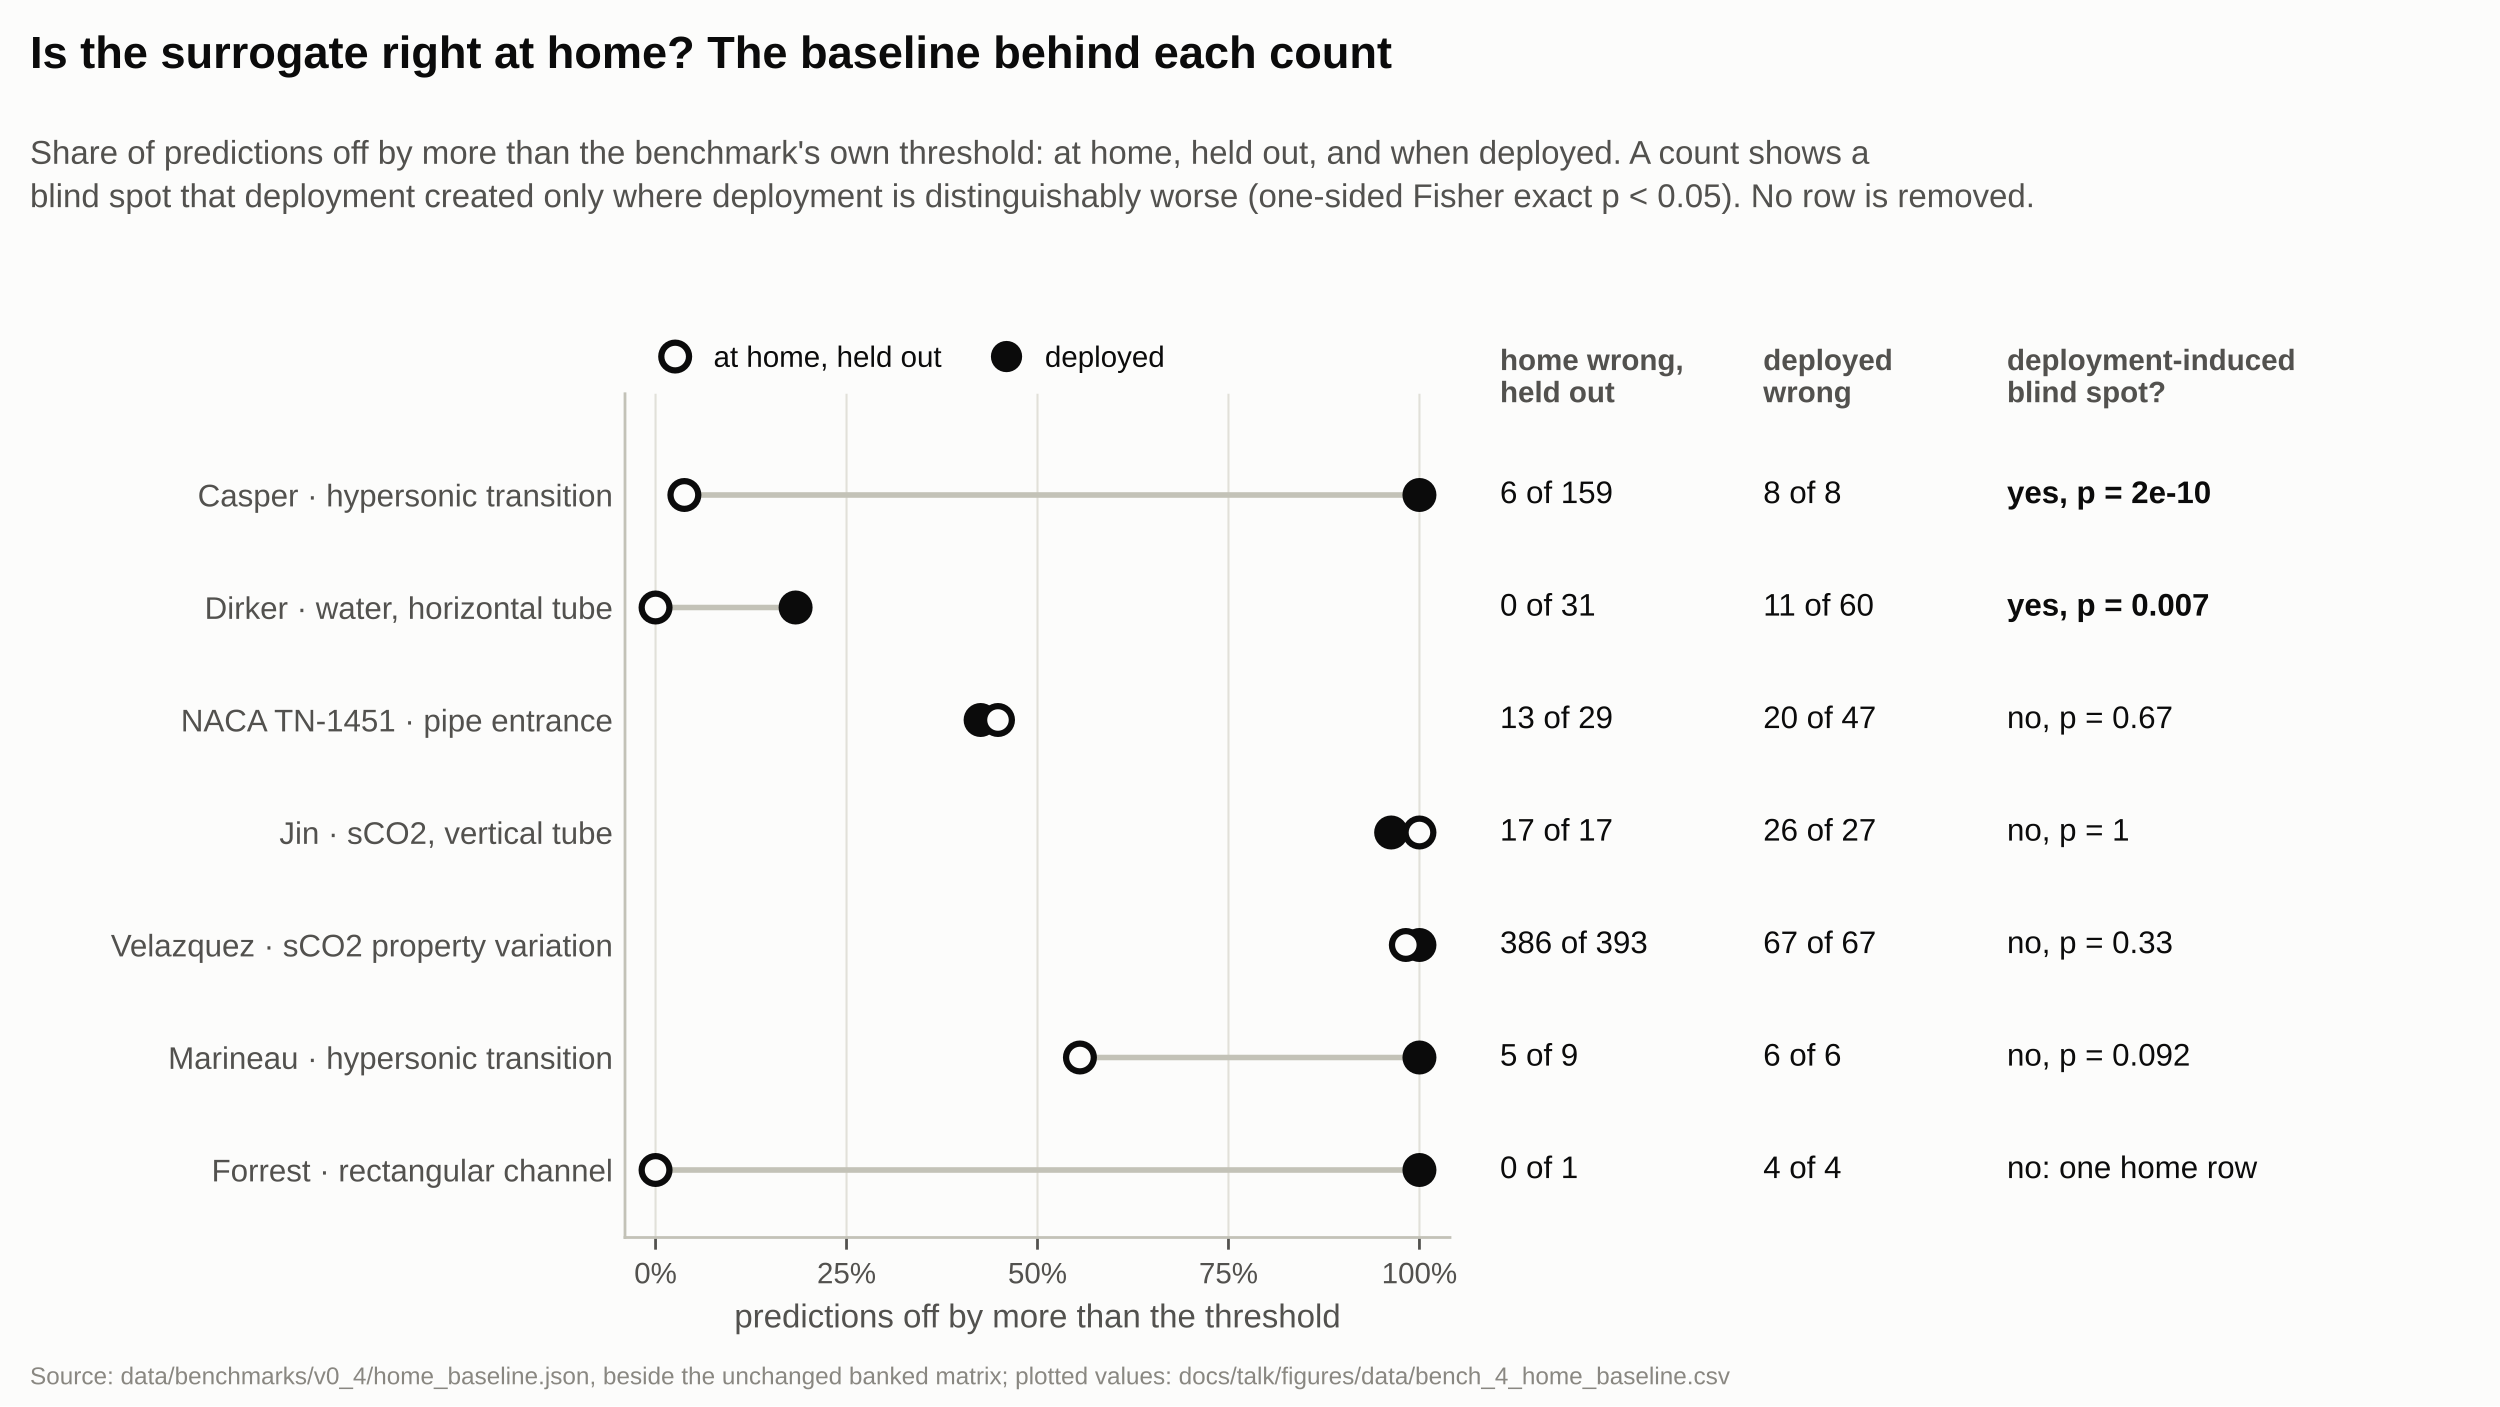
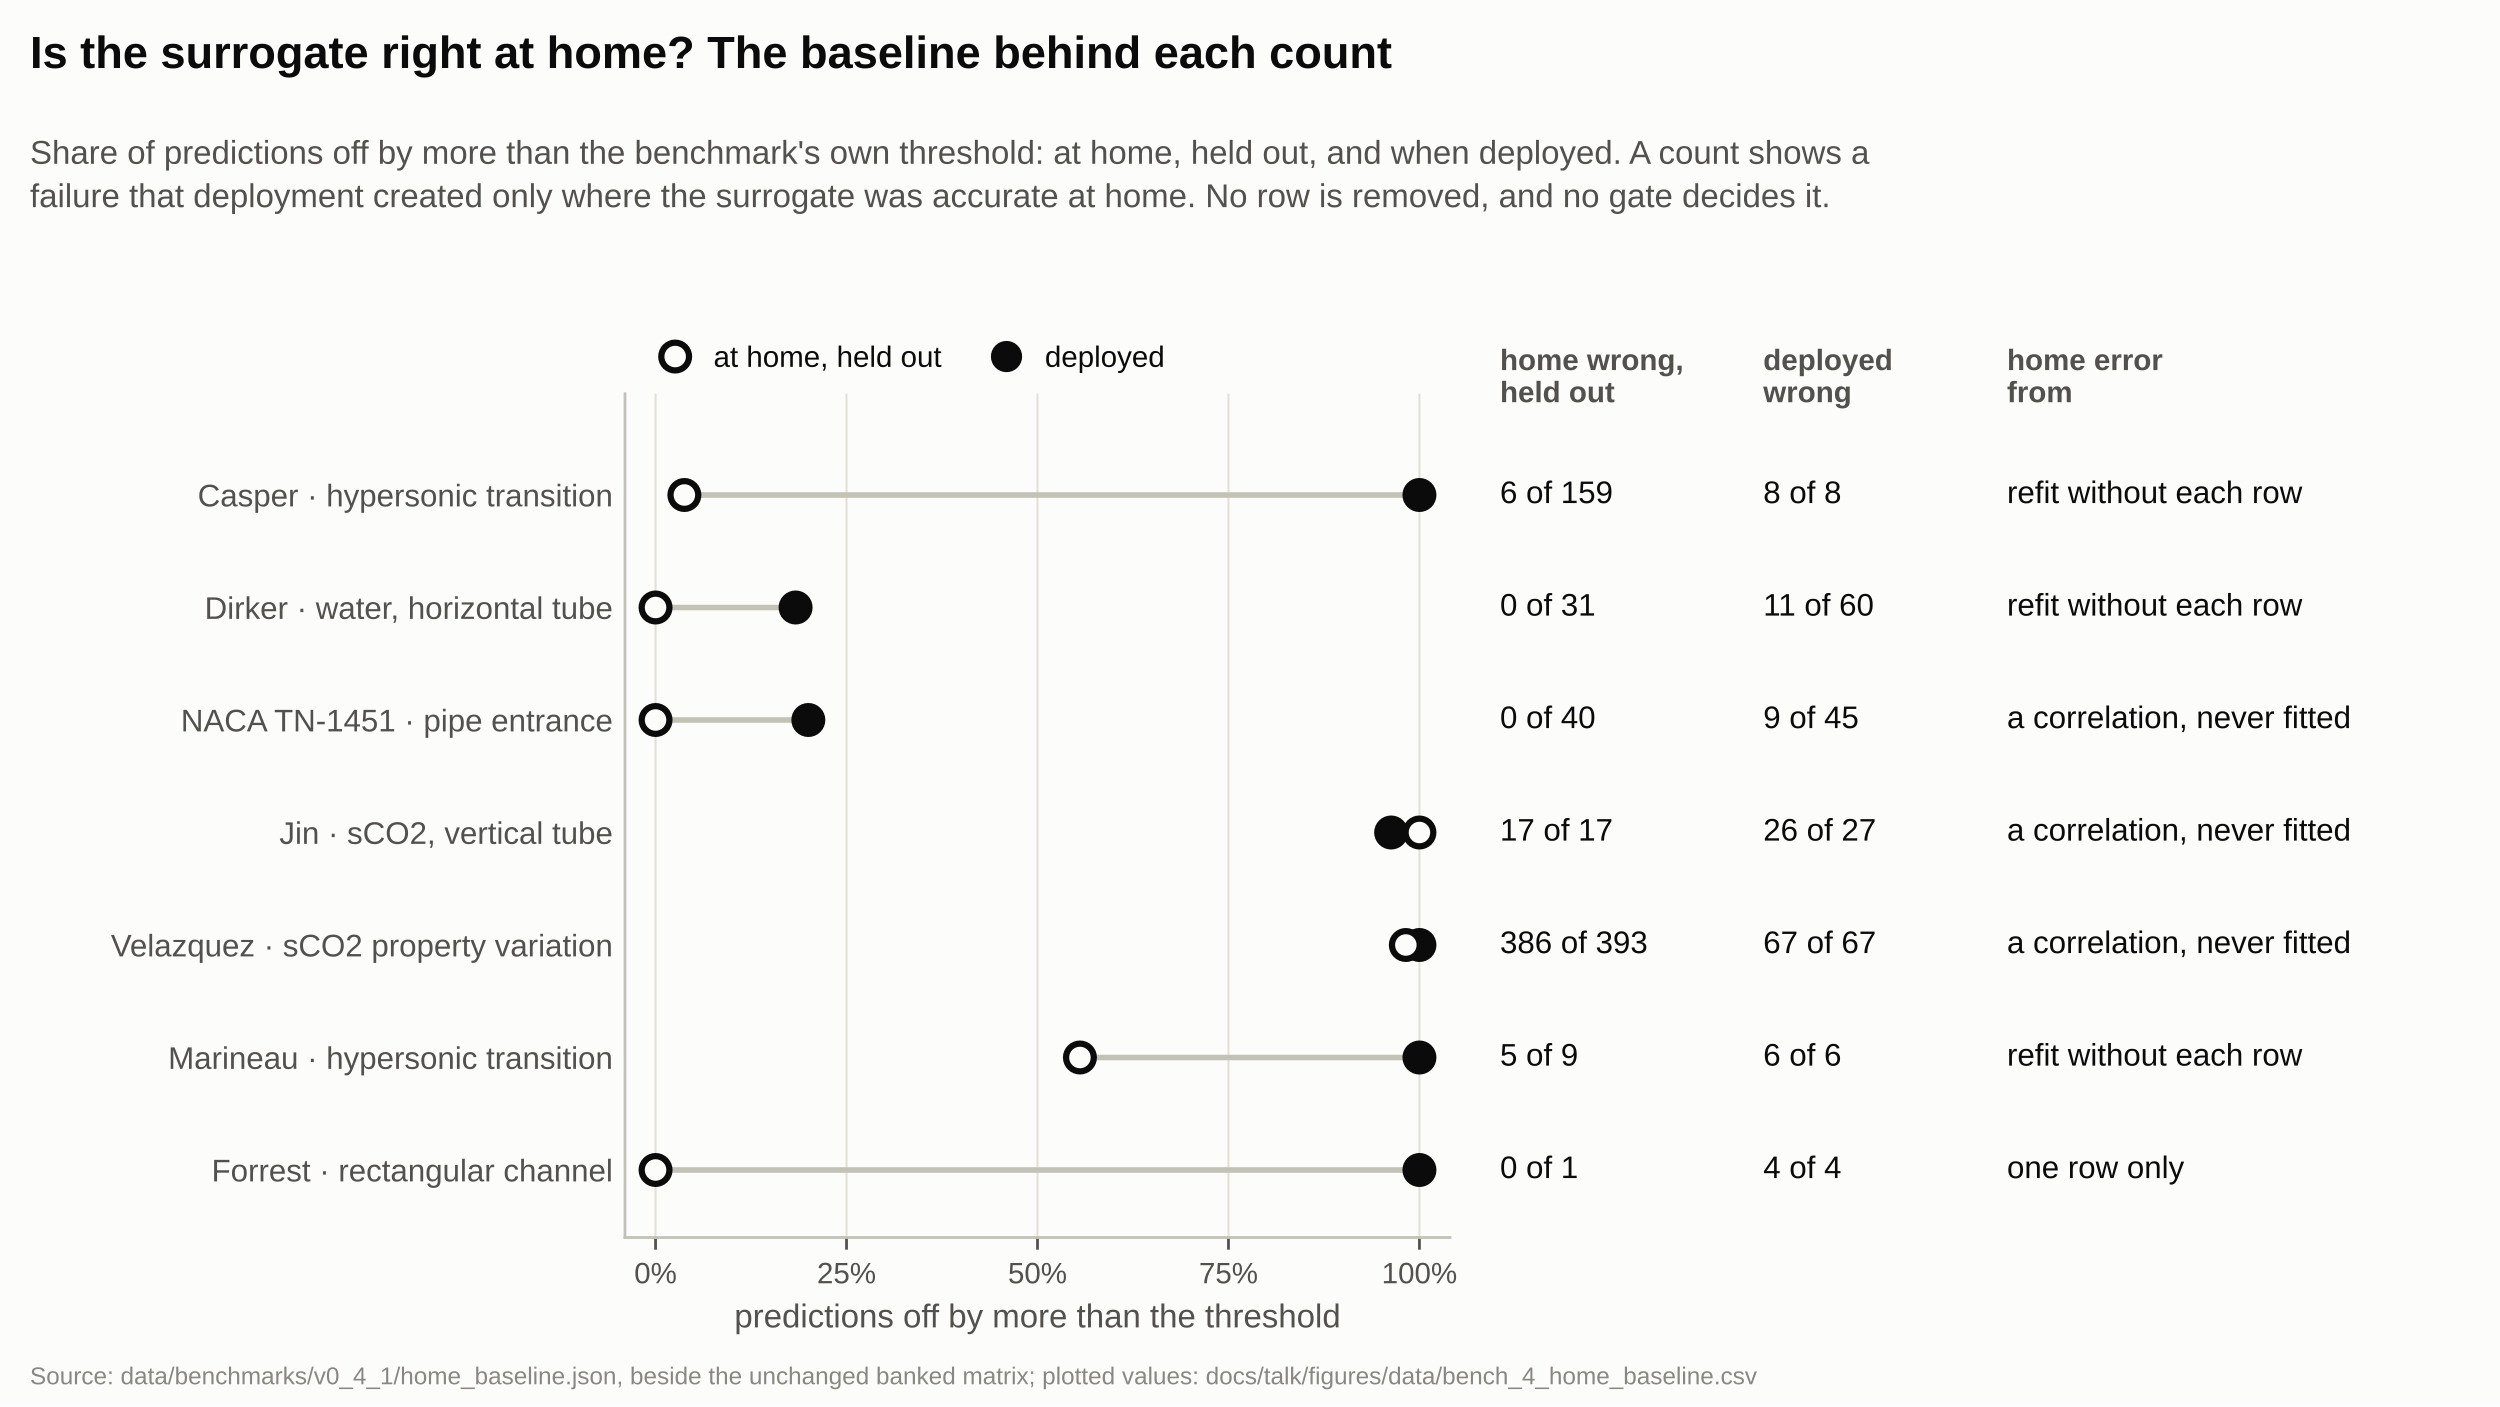
<svg xmlns="http://www.w3.org/2000/svg" xmlns:xlink="http://www.w3.org/1999/xlink" width="720pt" height="405pt" viewBox="0 0 720 405" version="1.1">
  <defs>
    <style type="text/css">*{stroke-linejoin: round; stroke-linecap: butt}</style>
  </defs>
  <g id="figure_1">
    <g id="patch_1">
      <path d="M 0 405  L 720 405  L 720 0  L 0 0  z " style="fill: #fcfcfb" />
    </g>
    <g id="axes_1">
      <g id="patch_2">
        <path d="M 180 356.4  L 417.6 356.4  L 417.6 113.4  L 180 113.4  z " style="fill: #fcfcfb" />
      </g>
      <g id="matplotlib.axis_1">
        <g id="xtick_1">
          <g id="line2d_1">
            <path d="M 188.8 356.4  L 188.8 113.4  " clip-path="url(#pa2d2311130)" style="fill: none; stroke: #e1e0d9; stroke-width: 0.6; stroke-linecap: square" />
          </g>
          <g id="line2d_2">
            <defs>
              <path id="m9cf6c0262e" d="M 0 0  L 0 3.5  " style="stroke: #52514e; stroke-width: 0.8" />
            </defs>
            <g>
              <use xlink:href="#m9cf6c0262e" x="188.8" y="356.4" style="fill: #52514e; stroke: #52514e; stroke-width: 0.8" />
            </g>
          </g>
          <g id="text_1">
            <text style="font-size: 8.5px; font-family: 'Arial', 'DejaVu Sans', sans-serif; text-anchor: middle; fill: #52514e" x="188.8" y="369.588" transform="rotate(-0 188.8 369.5882)">0%</text>
          </g>
        </g>
        <g id="xtick_2">
          <g id="line2d_3">
            <path d="M 243.8 356.4  L 243.8 113.4  " clip-path="url(#pa2d2311130)" style="fill: none; stroke: #e1e0d9; stroke-width: 0.6; stroke-linecap: square" />
          </g>
          <g id="line2d_4">
            <g>
              <use xlink:href="#m9cf6c0262e" x="243.8" y="356.4" style="fill: #52514e; stroke: #52514e; stroke-width: 0.8" />
            </g>
          </g>
          <g id="text_2">
            <text style="font-size: 8.5px; font-family: 'Arial', 'DejaVu Sans', sans-serif; text-anchor: middle; fill: #52514e" x="243.8" y="369.588" transform="rotate(-0 243.8 369.5882)">25%</text>
          </g>
        </g>
        <g id="xtick_3">
          <g id="line2d_5">
            <path d="M 298.8 356.4  L 298.8 113.4  " clip-path="url(#pa2d2311130)" style="fill: none; stroke: #e1e0d9; stroke-width: 0.6; stroke-linecap: square" />
          </g>
          <g id="line2d_6">
            <g>
              <use xlink:href="#m9cf6c0262e" x="298.8" y="356.4" style="fill: #52514e; stroke: #52514e; stroke-width: 0.8" />
            </g>
          </g>
          <g id="text_3">
            <text style="font-size: 8.5px; font-family: 'Arial', 'DejaVu Sans', sans-serif; text-anchor: middle; fill: #52514e" x="298.8" y="369.588" transform="rotate(-0 298.8 369.5882)">50%</text>
          </g>
        </g>
        <g id="xtick_4">
          <g id="line2d_7">
            <path d="M 353.8 356.4  L 353.8 113.4  " clip-path="url(#pa2d2311130)" style="fill: none; stroke: #e1e0d9; stroke-width: 0.6; stroke-linecap: square" />
          </g>
          <g id="line2d_8">
            <g>
              <use xlink:href="#m9cf6c0262e" x="353.8" y="356.4" style="fill: #52514e; stroke: #52514e; stroke-width: 0.8" />
            </g>
          </g>
          <g id="text_4">
            <text style="font-size: 8.5px; font-family: 'Arial', 'DejaVu Sans', sans-serif; text-anchor: middle; fill: #52514e" x="353.8" y="369.588" transform="rotate(-0 353.8 369.5882)">75%</text>
          </g>
        </g>
        <g id="xtick_5">
          <g id="line2d_9">
            <path d="M 408.8 356.4  L 408.8 113.4  " clip-path="url(#pa2d2311130)" style="fill: none; stroke: #e1e0d9; stroke-width: 0.6; stroke-linecap: square" />
          </g>
          <g id="line2d_10">
            <g>
              <use xlink:href="#m9cf6c0262e" x="408.8" y="356.4" style="fill: #52514e; stroke: #52514e; stroke-width: 0.8" />
            </g>
          </g>
          <g id="text_5">
            <text style="font-size: 8.5px; font-family: 'Arial', 'DejaVu Sans', sans-serif; text-anchor: middle; fill: #52514e" x="408.8" y="369.588" transform="rotate(-0 408.8 369.5882)">100%</text>
          </g>
        </g>
        <g id="text_6">
          <text style="font-size: 9.5px; font-family: 'Arial', 'DejaVu Sans', sans-serif; text-anchor: middle; fill: #52514e" x="298.8" y="382.293" transform="rotate(-0 298.8 382.2933)">predictions off by more than the threshold</text>
        </g>
      </g>
      <g id="matplotlib.axis_2">
        <g id="ytick_1">
          <g id="line2d_11" />
          <g id="text_7">
            <text style="font-size: 9px; font-family: 'Arial', 'DejaVu Sans', sans-serif; text-anchor: end; fill: #52514e" x="176.5" y="145.836" transform="rotate(-0 176.5 145.8361)">Casper · hypersonic transition</text>
          </g>
        </g>
        <g id="ytick_2">
          <g id="line2d_12" />
          <g id="text_8">
            <text style="font-size: 9px; font-family: 'Arial', 'DejaVu Sans', sans-serif; text-anchor: end; fill: #52514e" x="176.5" y="178.236" transform="rotate(-0 176.5 178.2361)">Dirker · water, horizontal tube</text>
          </g>
        </g>
        <g id="ytick_3">
          <g id="line2d_13" />
          <g id="text_9">
            <text style="font-size: 9px; font-family: 'Arial', 'DejaVu Sans', sans-serif; text-anchor: end; fill: #52514e" x="176.5" y="210.636" transform="rotate(-0 176.5 210.6361)">NACA TN-1451 · pipe entrance</text>
          </g>
        </g>
        <g id="ytick_4">
          <g id="line2d_14" />
          <g id="text_10">
            <text style="font-size: 9px; font-family: 'Arial', 'DejaVu Sans', sans-serif; text-anchor: end; fill: #52514e" x="176.5" y="243.039" transform="rotate(-0 176.5 243.0387)">Jin · sCO2, vertical tube</text>
          </g>
        </g>
        <g id="ytick_5">
          <g id="line2d_15" />
          <g id="text_11">
            <text style="font-size: 9px; font-family: 'Arial', 'DejaVu Sans', sans-serif; text-anchor: end; fill: #52514e" x="176.5" y="275.439" transform="rotate(-0 176.5 275.4387)">Velazquez · sCO2 property variation</text>
          </g>
        </g>
        <g id="ytick_6">
          <g id="line2d_16" />
          <g id="text_12">
            <text style="font-size: 9px; font-family: 'Arial', 'DejaVu Sans', sans-serif; text-anchor: end; fill: #52514e" x="176.5" y="307.836" transform="rotate(-0 176.5 307.8361)">Marineau · hypersonic transition</text>
          </g>
        </g>
        <g id="ytick_7">
          <g id="line2d_17" />
          <g id="text_13">
            <text style="font-size: 9px; font-family: 'Arial', 'DejaVu Sans', sans-serif; text-anchor: end; fill: #52514e" x="176.5" y="340.236" transform="rotate(-0 176.5 340.2361)">Forrest · rectangular channel</text>
          </g>
        </g>
      </g>
      <g id="line2d_18">
        <path d="M 197.102 142.56  L 408.8 142.56  " clip-path="url(#pa2d2311130)" style="fill: none; stroke: #c3c2b7; stroke-width: 1.6; stroke-linecap: square" />
      </g>
      <g id="line2d_19">
        <path d="M 188.8 174.96  L 229.133 174.96  " clip-path="url(#pa2d2311130)" style="fill: none; stroke: #c3c2b7; stroke-width: 1.6; stroke-linecap: square" />
      </g>
      <g id="line2d_20">
-         <path d="M 287.421 207.36  L 282.417 207.36  " clip-path="url(#pa2d2311130)" style="fill: none; stroke: #c3c2b7; stroke-width: 1.6; stroke-linecap: square" />
+         <path d="M 188.8 207.36  L 232.8 207.36  " clip-path="url(#pa2d2311130)" style="fill: none; stroke: #c3c2b7; stroke-width: 1.6; stroke-linecap: square" />
      </g>
      <g id="line2d_21">
        <path d="M 408.8 239.76  L 400.652 239.76  " clip-path="url(#pa2d2311130)" style="fill: none; stroke: #c3c2b7; stroke-width: 1.6; stroke-linecap: square" />
      </g>
      <g id="line2d_22">
        <path d="M 404.881 272.16  L 408.8 272.16  " clip-path="url(#pa2d2311130)" style="fill: none; stroke: #c3c2b7; stroke-width: 1.6; stroke-linecap: square" />
      </g>
      <g id="line2d_23">
        <path d="M 311.022 304.56  L 408.8 304.56  " clip-path="url(#pa2d2311130)" style="fill: none; stroke: #c3c2b7; stroke-width: 1.6; stroke-linecap: square" />
      </g>
      <g id="line2d_24">
        <path d="M 188.8 336.96  L 408.8 336.96  " clip-path="url(#pa2d2311130)" style="fill: none; stroke: #c3c2b7; stroke-width: 1.6; stroke-linecap: square" />
      </g>
      <g id="line2d_25">
        <defs>
          <path id="m73df41823f" d="M 0 4  C 1.061 4 2.078 3.579 2.828 2.828  C 3.579 2.078 4 1.061 4 0  C 4 -1.061 3.579 -2.078 2.828 -2.828  C 2.078 -3.579 1.061 -4 0 -4  C -1.061 -4 -2.078 -3.579 -2.828 -2.828  C -3.579 -2.078 -4 -1.061 -4 0  C -4 1.061 -3.579 2.078 -2.828 2.828  C -2.078 3.579 -1.061 4 0 4  z " style="stroke: #0b0b0b; stroke-width: 1.8" />
        </defs>
        <g clip-path="url(#pa2d2311130)">
          <use xlink:href="#m73df41823f" x="408.8" y="142.56" style="fill: #0b0b0b; stroke: #0b0b0b; stroke-width: 1.8" />
        </g>
      </g>
      <g id="line2d_26">
        <g clip-path="url(#pa2d2311130)">
          <use xlink:href="#m73df41823f" x="229.133" y="174.96" style="fill: #0b0b0b; stroke: #0b0b0b; stroke-width: 1.8" />
        </g>
      </g>
      <g id="line2d_27">
        <g clip-path="url(#pa2d2311130)">
-           <use xlink:href="#m73df41823f" x="282.417" y="207.36" style="fill: #0b0b0b; stroke: #0b0b0b; stroke-width: 1.8" />
+           <use xlink:href="#m73df41823f" x="232.8" y="207.36" style="fill: #0b0b0b; stroke: #0b0b0b; stroke-width: 1.8" />
        </g>
      </g>
      <g id="line2d_28">
        <g clip-path="url(#pa2d2311130)">
          <use xlink:href="#m73df41823f" x="400.652" y="239.76" style="fill: #0b0b0b; stroke: #0b0b0b; stroke-width: 1.8" />
        </g>
      </g>
      <g id="line2d_29">
        <g clip-path="url(#pa2d2311130)">
          <use xlink:href="#m73df41823f" x="408.8" y="272.16" style="fill: #0b0b0b; stroke: #0b0b0b; stroke-width: 1.8" />
        </g>
      </g>
      <g id="line2d_30">
        <g clip-path="url(#pa2d2311130)">
          <use xlink:href="#m73df41823f" x="408.8" y="304.56" style="fill: #0b0b0b; stroke: #0b0b0b; stroke-width: 1.8" />
        </g>
      </g>
      <g id="line2d_31">
        <g clip-path="url(#pa2d2311130)">
          <use xlink:href="#m73df41823f" x="408.8" y="336.96" style="fill: #0b0b0b; stroke: #0b0b0b; stroke-width: 1.8" />
        </g>
      </g>
      <g id="patch_3">
        <path d="M 180 356.4  L 180 113.4  " style="fill: none; stroke: #c3c2b7; stroke-width: 0.8; stroke-linejoin: miter; stroke-linecap: square" />
      </g>
      <g id="patch_4">
        <path d="M 180 356.4  L 417.6 356.4  " style="fill: none; stroke: #c3c2b7; stroke-width: 0.8; stroke-linejoin: miter; stroke-linecap: square" />
      </g>
      <g id="line2d_32">
        <defs>
          <path id="m1b5db2cd18" d="M 0 4  C 1.061 4 2.078 3.579 2.828 2.828  C 3.579 2.078 4 1.061 4 0  C 4 -1.061 3.579 -2.078 2.828 -2.828  C 2.078 -3.579 1.061 -4 0 -4  C -1.061 -4 -2.078 -3.579 -2.828 -2.828  C -3.579 -2.078 -4 -1.061 -4 0  C -4 1.061 -3.579 2.078 -2.828 2.828  C -2.078 3.579 -1.061 4 0 4  z " style="stroke: #0b0b0b; stroke-width: 1.8" />
        </defs>
        <g clip-path="url(#pa2d2311130)">
          <use xlink:href="#m1b5db2cd18" x="197.102" y="142.56" style="fill: #fcfcfb; stroke: #0b0b0b; stroke-width: 1.8" />
        </g>
      </g>
      <g id="line2d_33">
        <g clip-path="url(#pa2d2311130)">
          <use xlink:href="#m1b5db2cd18" x="188.8" y="174.96" style="fill: #fcfcfb; stroke: #0b0b0b; stroke-width: 1.8" />
        </g>
      </g>
      <g id="line2d_34">
        <g clip-path="url(#pa2d2311130)">
-           <use xlink:href="#m1b5db2cd18" x="287.421" y="207.36" style="fill: #fcfcfb; stroke: #0b0b0b; stroke-width: 1.8" />
+           <use xlink:href="#m1b5db2cd18" x="188.8" y="207.36" style="fill: #fcfcfb; stroke: #0b0b0b; stroke-width: 1.8" />
        </g>
      </g>
      <g id="line2d_35">
        <g clip-path="url(#pa2d2311130)">
          <use xlink:href="#m1b5db2cd18" x="408.8" y="239.76" style="fill: #fcfcfb; stroke: #0b0b0b; stroke-width: 1.8" />
        </g>
      </g>
      <g id="line2d_36">
        <g clip-path="url(#pa2d2311130)">
          <use xlink:href="#m1b5db2cd18" x="404.881" y="272.16" style="fill: #fcfcfb; stroke: #0b0b0b; stroke-width: 1.8" />
        </g>
      </g>
      <g id="line2d_37">
        <g clip-path="url(#pa2d2311130)">
          <use xlink:href="#m1b5db2cd18" x="311.022" y="304.56" style="fill: #fcfcfb; stroke: #0b0b0b; stroke-width: 1.8" />
        </g>
      </g>
      <g id="line2d_38">
        <g clip-path="url(#pa2d2311130)">
          <use xlink:href="#m1b5db2cd18" x="188.8" y="336.96" style="fill: #fcfcfb; stroke: #0b0b0b; stroke-width: 1.8" />
        </g>
      </g>
      <g id="legend_1">
        <g id="line2d_39">
          <g>
            <use xlink:href="#m1b5db2cd18" x="194.45" y="102.686" style="fill: #fcfcfb; stroke: #0b0b0b; stroke-width: 1.8" />
          </g>
        </g>
        <g id="text_14">
          <text style="font-size: 8.5px; font-family: 'Arial', 'DejaVu Sans', sans-serif; text-anchor: start; fill: #0b0b0b" x="205.5" y="105.661" transform="rotate(-0 205.5 105.661)">at home, held out</text>
        </g>
        <g id="line2d_40">
          <defs>
            <path id="me8520807e0" d="M 0 4  C 1.061 4 2.078 3.579 2.828 2.828  C 3.579 2.078 4 1.061 4 0  C 4 -1.061 3.579 -2.078 2.828 -2.828  C 2.078 -3.579 1.061 -4 0 -4  C -1.061 -4 -2.078 -3.579 -2.828 -2.828  C -3.579 -2.078 -4 -1.061 -4 0  C -4 1.061 -3.579 2.078 -2.828 2.828  C -2.078 3.579 -1.061 4 0 4  z " style="stroke: #0b0b0b" />
          </defs>
          <g>
            <use xlink:href="#me8520807e0" x="289.878" y="102.686" style="fill: #0b0b0b; stroke: #0b0b0b" />
          </g>
        </g>
        <g id="text_15">
          <text style="font-size: 8.5px; font-family: 'Arial', 'DejaVu Sans', sans-serif; text-anchor: start; fill: #0b0b0b" x="300.928" y="105.661" transform="rotate(-0 300.9284 105.661)">deployed</text>
        </g>
      </g>
    </g>
    <g id="axes_2">
      <g id="text_16">
        <text style="font-weight: 700; font-size: 8.5px; font-family: 'Arial', 'DejaVu Sans', sans-serif; fill: #52514e" transform="translate(432 106.5827)">home wrong,</text>
        <text style="font-weight: 700; font-size: 8.5px; font-family: 'Arial', 'DejaVu Sans', sans-serif; fill: #52514e" transform="translate(432 115.8341)">held out</text>
      </g>
      <g id="text_17">
        <text style="font-weight: 700; font-size: 8.5px; font-family: 'Arial', 'DejaVu Sans', sans-serif; fill: #52514e" transform="translate(507.816 106.5825)">deployed</text>
        <text style="font-weight: 700; font-size: 8.5px; font-family: 'Arial', 'DejaVu Sans', sans-serif; fill: #52514e" transform="translate(507.816 115.8339)">wrong</text>
      </g>
      <g id="text_18">
-         <text style="font-weight: 700; font-size: 8.5px; font-family: 'Arial', 'DejaVu Sans', sans-serif; fill: #52514e" transform="translate(578.016 106.5827)">deployment-induced</text>
-         <text style="font-weight: 700; font-size: 8.5px; font-family: 'Arial', 'DejaVu Sans', sans-serif; fill: #52514e" transform="translate(578.016 115.8341)">blind spot?</text>
+         <text style="font-weight: 700; font-size: 8.5px; font-family: 'Arial', 'DejaVu Sans', sans-serif; fill: #52514e" transform="translate(578.016 106.5829)">home error</text>
+         <text style="font-weight: 700; font-size: 8.5px; font-family: 'Arial', 'DejaVu Sans', sans-serif; fill: #52514e" transform="translate(578.016 115.8341)">from</text>
      </g>
      <g id="text_19">
        <text style="font-size: 9px; font-family: 'Arial', 'DejaVu Sans', sans-serif; text-anchor: start; fill: #0b0b0b" x="432" y="144.889" transform="rotate(-0 432 144.8891)">6 of 159</text>
      </g>
      <g id="text_20">
        <text style="font-size: 9px; font-family: 'Arial', 'DejaVu Sans', sans-serif; text-anchor: start; fill: #0b0b0b" x="507.816" y="144.889" transform="rotate(-0 507.816 144.8891)">8 of 8</text>
      </g>
      <g id="text_21">
-         <text style="font-weight: 700; font-size: 9px; font-family: 'Arial', 'DejaVu Sans', sans-serif; text-anchor: start; fill: #0b0b0b" x="578.016" y="144.889" transform="rotate(-0 578.016 144.889)">yes, p = 2e-10</text>
+         <text style="font-size: 9px; font-family: 'Arial', 'DejaVu Sans', sans-serif; text-anchor: start; fill: #0b0b0b" x="578.016" y="144.889" transform="rotate(-0 578.016 144.8891)">refit without each row</text>
      </g>
      <g id="text_22">
        <text style="font-size: 9px; font-family: 'Arial', 'DejaVu Sans', sans-serif; text-anchor: start; fill: #0b0b0b" x="432" y="177.289" transform="rotate(-0 432 177.2891)">0 of 31</text>
      </g>
      <g id="text_23">
        <text style="font-size: 9px; font-family: 'Arial', 'DejaVu Sans', sans-serif; text-anchor: start; fill: #0b0b0b" x="507.816" y="177.289" transform="rotate(-0 507.816 177.2891)">11 of 60</text>
      </g>
      <g id="text_24">
-         <text style="font-weight: 700; font-size: 9px; font-family: 'Arial', 'DejaVu Sans', sans-serif; text-anchor: start; fill: #0b0b0b" x="578.016" y="177.289" transform="rotate(-0 578.016 177.289)">yes, p = 0.007</text>
+         <text style="font-size: 9px; font-family: 'Arial', 'DejaVu Sans', sans-serif; text-anchor: start; fill: #0b0b0b" x="578.016" y="177.289" transform="rotate(-0 578.016 177.2891)">refit without each row</text>
      </g>
      <g id="text_25">
-         <text style="font-size: 9px; font-family: 'Arial', 'DejaVu Sans', sans-serif; text-anchor: start; fill: #0b0b0b" x="432" y="209.689" transform="rotate(-0 432 209.6891)">13 of 29</text>
+         <text style="font-size: 9px; font-family: 'Arial', 'DejaVu Sans', sans-serif; text-anchor: start; fill: #0b0b0b" x="432" y="209.689" transform="rotate(-0 432 209.6891)">0 of 40</text>
      </g>
      <g id="text_26">
-         <text style="font-size: 9px; font-family: 'Arial', 'DejaVu Sans', sans-serif; text-anchor: start; fill: #0b0b0b" x="507.816" y="209.689" transform="rotate(-0 507.816 209.6891)">20 of 47</text>
+         <text style="font-size: 9px; font-family: 'Arial', 'DejaVu Sans', sans-serif; text-anchor: start; fill: #0b0b0b" x="507.816" y="209.689" transform="rotate(-0 507.816 209.6891)">9 of 45</text>
      </g>
      <g id="text_27">
-         <text style="font-size: 9px; font-family: 'Arial', 'DejaVu Sans', sans-serif; text-anchor: start; fill: #0b0b0b" x="578.016" y="209.689" transform="rotate(-0 578.016 209.6891)">no, p = 0.67</text>
+         <text style="font-size: 9px; font-family: 'Arial', 'DejaVu Sans', sans-serif; text-anchor: start; fill: #0b0b0b" x="578.016" y="209.689" transform="rotate(-0 578.016 209.6891)">a correlation, never fitted</text>
      </g>
      <g id="text_28">
        <text style="font-size: 9px; font-family: 'Arial', 'DejaVu Sans', sans-serif; text-anchor: start; fill: #0b0b0b" x="432" y="242.089" transform="rotate(-0 432 242.0891)">17 of 17</text>
      </g>
      <g id="text_29">
        <text style="font-size: 9px; font-family: 'Arial', 'DejaVu Sans', sans-serif; text-anchor: start; fill: #0b0b0b" x="507.816" y="242.089" transform="rotate(-0 507.816 242.0891)">26 of 27</text>
      </g>
      <g id="text_30">
-         <text style="font-size: 9px; font-family: 'Arial', 'DejaVu Sans', sans-serif; text-anchor: start; fill: #0b0b0b" x="578.016" y="242.089" transform="rotate(-0 578.016 242.0891)">no, p = 1</text>
+         <text style="font-size: 9px; font-family: 'Arial', 'DejaVu Sans', sans-serif; text-anchor: start; fill: #0b0b0b" x="578.016" y="242.089" transform="rotate(-0 578.016 242.0891)">a correlation, never fitted</text>
      </g>
      <g id="text_31">
        <text style="font-size: 9px; font-family: 'Arial', 'DejaVu Sans', sans-serif; text-anchor: start; fill: #0b0b0b" x="432" y="274.489" transform="rotate(-0 432 274.4891)">386 of 393</text>
      </g>
      <g id="text_32">
        <text style="font-size: 9px; font-family: 'Arial', 'DejaVu Sans', sans-serif; text-anchor: start; fill: #0b0b0b" x="507.816" y="274.489" transform="rotate(-0 507.816 274.4891)">67 of 67</text>
      </g>
      <g id="text_33">
-         <text style="font-size: 9px; font-family: 'Arial', 'DejaVu Sans', sans-serif; text-anchor: start; fill: #0b0b0b" x="578.016" y="274.489" transform="rotate(-0 578.016 274.4891)">no, p = 0.33</text>
+         <text style="font-size: 9px; font-family: 'Arial', 'DejaVu Sans', sans-serif; text-anchor: start; fill: #0b0b0b" x="578.016" y="274.489" transform="rotate(-0 578.016 274.4891)">a correlation, never fitted</text>
      </g>
      <g id="text_34">
        <text style="font-size: 9px; font-family: 'Arial', 'DejaVu Sans', sans-serif; text-anchor: start; fill: #0b0b0b" x="432" y="306.889" transform="rotate(-0 432 306.8891)">5 of 9</text>
      </g>
      <g id="text_35">
        <text style="font-size: 9px; font-family: 'Arial', 'DejaVu Sans', sans-serif; text-anchor: start; fill: #0b0b0b" x="507.816" y="306.889" transform="rotate(-0 507.816 306.8891)">6 of 6</text>
      </g>
      <g id="text_36">
-         <text style="font-size: 9px; font-family: 'Arial', 'DejaVu Sans', sans-serif; text-anchor: start; fill: #0b0b0b" x="578.016" y="306.889" transform="rotate(-0 578.016 306.8891)">no, p = 0.092</text>
+         <text style="font-size: 9px; font-family: 'Arial', 'DejaVu Sans', sans-serif; text-anchor: start; fill: #0b0b0b" x="578.016" y="306.889" transform="rotate(-0 578.016 306.8891)">refit without each row</text>
      </g>
      <g id="text_37">
        <text style="font-size: 9px; font-family: 'Arial', 'DejaVu Sans', sans-serif; text-anchor: start; fill: #0b0b0b" x="432" y="339.289" transform="rotate(-0 432 339.2891)">0 of 1</text>
      </g>
      <g id="text_38">
        <text style="font-size: 9px; font-family: 'Arial', 'DejaVu Sans', sans-serif; text-anchor: start; fill: #0b0b0b" x="507.816" y="339.289" transform="rotate(-0 507.816 339.2891)">4 of 4</text>
      </g>
      <g id="text_39">
-         <text style="font-size: 9px; font-family: 'Arial', 'DejaVu Sans', sans-serif; text-anchor: start; fill: #0b0b0b" x="578.016" y="339.289" transform="rotate(-0 578.016 339.2891)">no: one home row</text>
+         <text style="font-size: 9px; font-family: 'Arial', 'DejaVu Sans', sans-serif; text-anchor: start; fill: #0b0b0b" x="578.016" y="339.289" transform="rotate(-0 578.016 339.289)">one row only</text>
      </g>
    </g>
    <g id="text_40">
      <text style="font-weight: 700; font-size: 13px; font-family: 'Arial', 'DejaVu Sans', sans-serif; text-anchor: start; fill: #0b0b0b" x="8.64" y="19.589" transform="rotate(-0 8.64 19.58936)">Is the surrogate right at home? The baseline behind each count</text>
    </g>
    <g id="text_41">
      <text style="font-size: 9.5px; font-family: 'Arial', 'DejaVu Sans', sans-serif; fill: #52514e" transform="translate(8.64 47.17399)">Share of predictions off by more than the benchmark's own threshold: at home, held out, and when deployed. A count shows a</text>
-       <text style="font-size: 9.5px; font-family: 'Arial', 'DejaVu Sans', sans-serif; fill: #52514e" transform="translate(8.64 59.65573)">blind spot that deployment created only where deployment is distinguishably worse (one-sided Fisher exact p &lt; 0.05). No row is removed.</text>
+       <text style="font-size: 9.5px; font-family: 'Arial', 'DejaVu Sans', sans-serif; fill: #52514e" transform="translate(8.64 59.65573)">failure that deployment created only where the surrogate was accurate at home. No row is removed, and no gate decides it.</text>
    </g>
    <g id="text_42">
-       <text style="font-size: 7px; font-family: 'Arial', 'DejaVu Sans', sans-serif; text-anchor: start; fill: #898781" x="8.64" y="398.667" transform="rotate(-0 8.64 398.6667)">Source: data/benchmarks/v0_4/home_baseline.json, beside the unchanged banked matrix; plotted values: docs/talk/figures/data/bench_4_home_baseline.csv</text>
+       <text style="font-size: 7px; font-family: 'Arial', 'DejaVu Sans', sans-serif; text-anchor: start; fill: #898781" x="8.64" y="398.667" transform="rotate(-0 8.64 398.6667)">Source: data/benchmarks/v0_4_1/home_baseline.json, beside the unchanged banked matrix; plotted values: docs/talk/figures/data/bench_4_home_baseline.csv</text>
    </g>
  </g>
  <defs>
    <clipPath id="pa2d2311130">
      <rect x="180" y="113.4" width="237.6" height="243" />
    </clipPath>
  </defs>
</svg>
